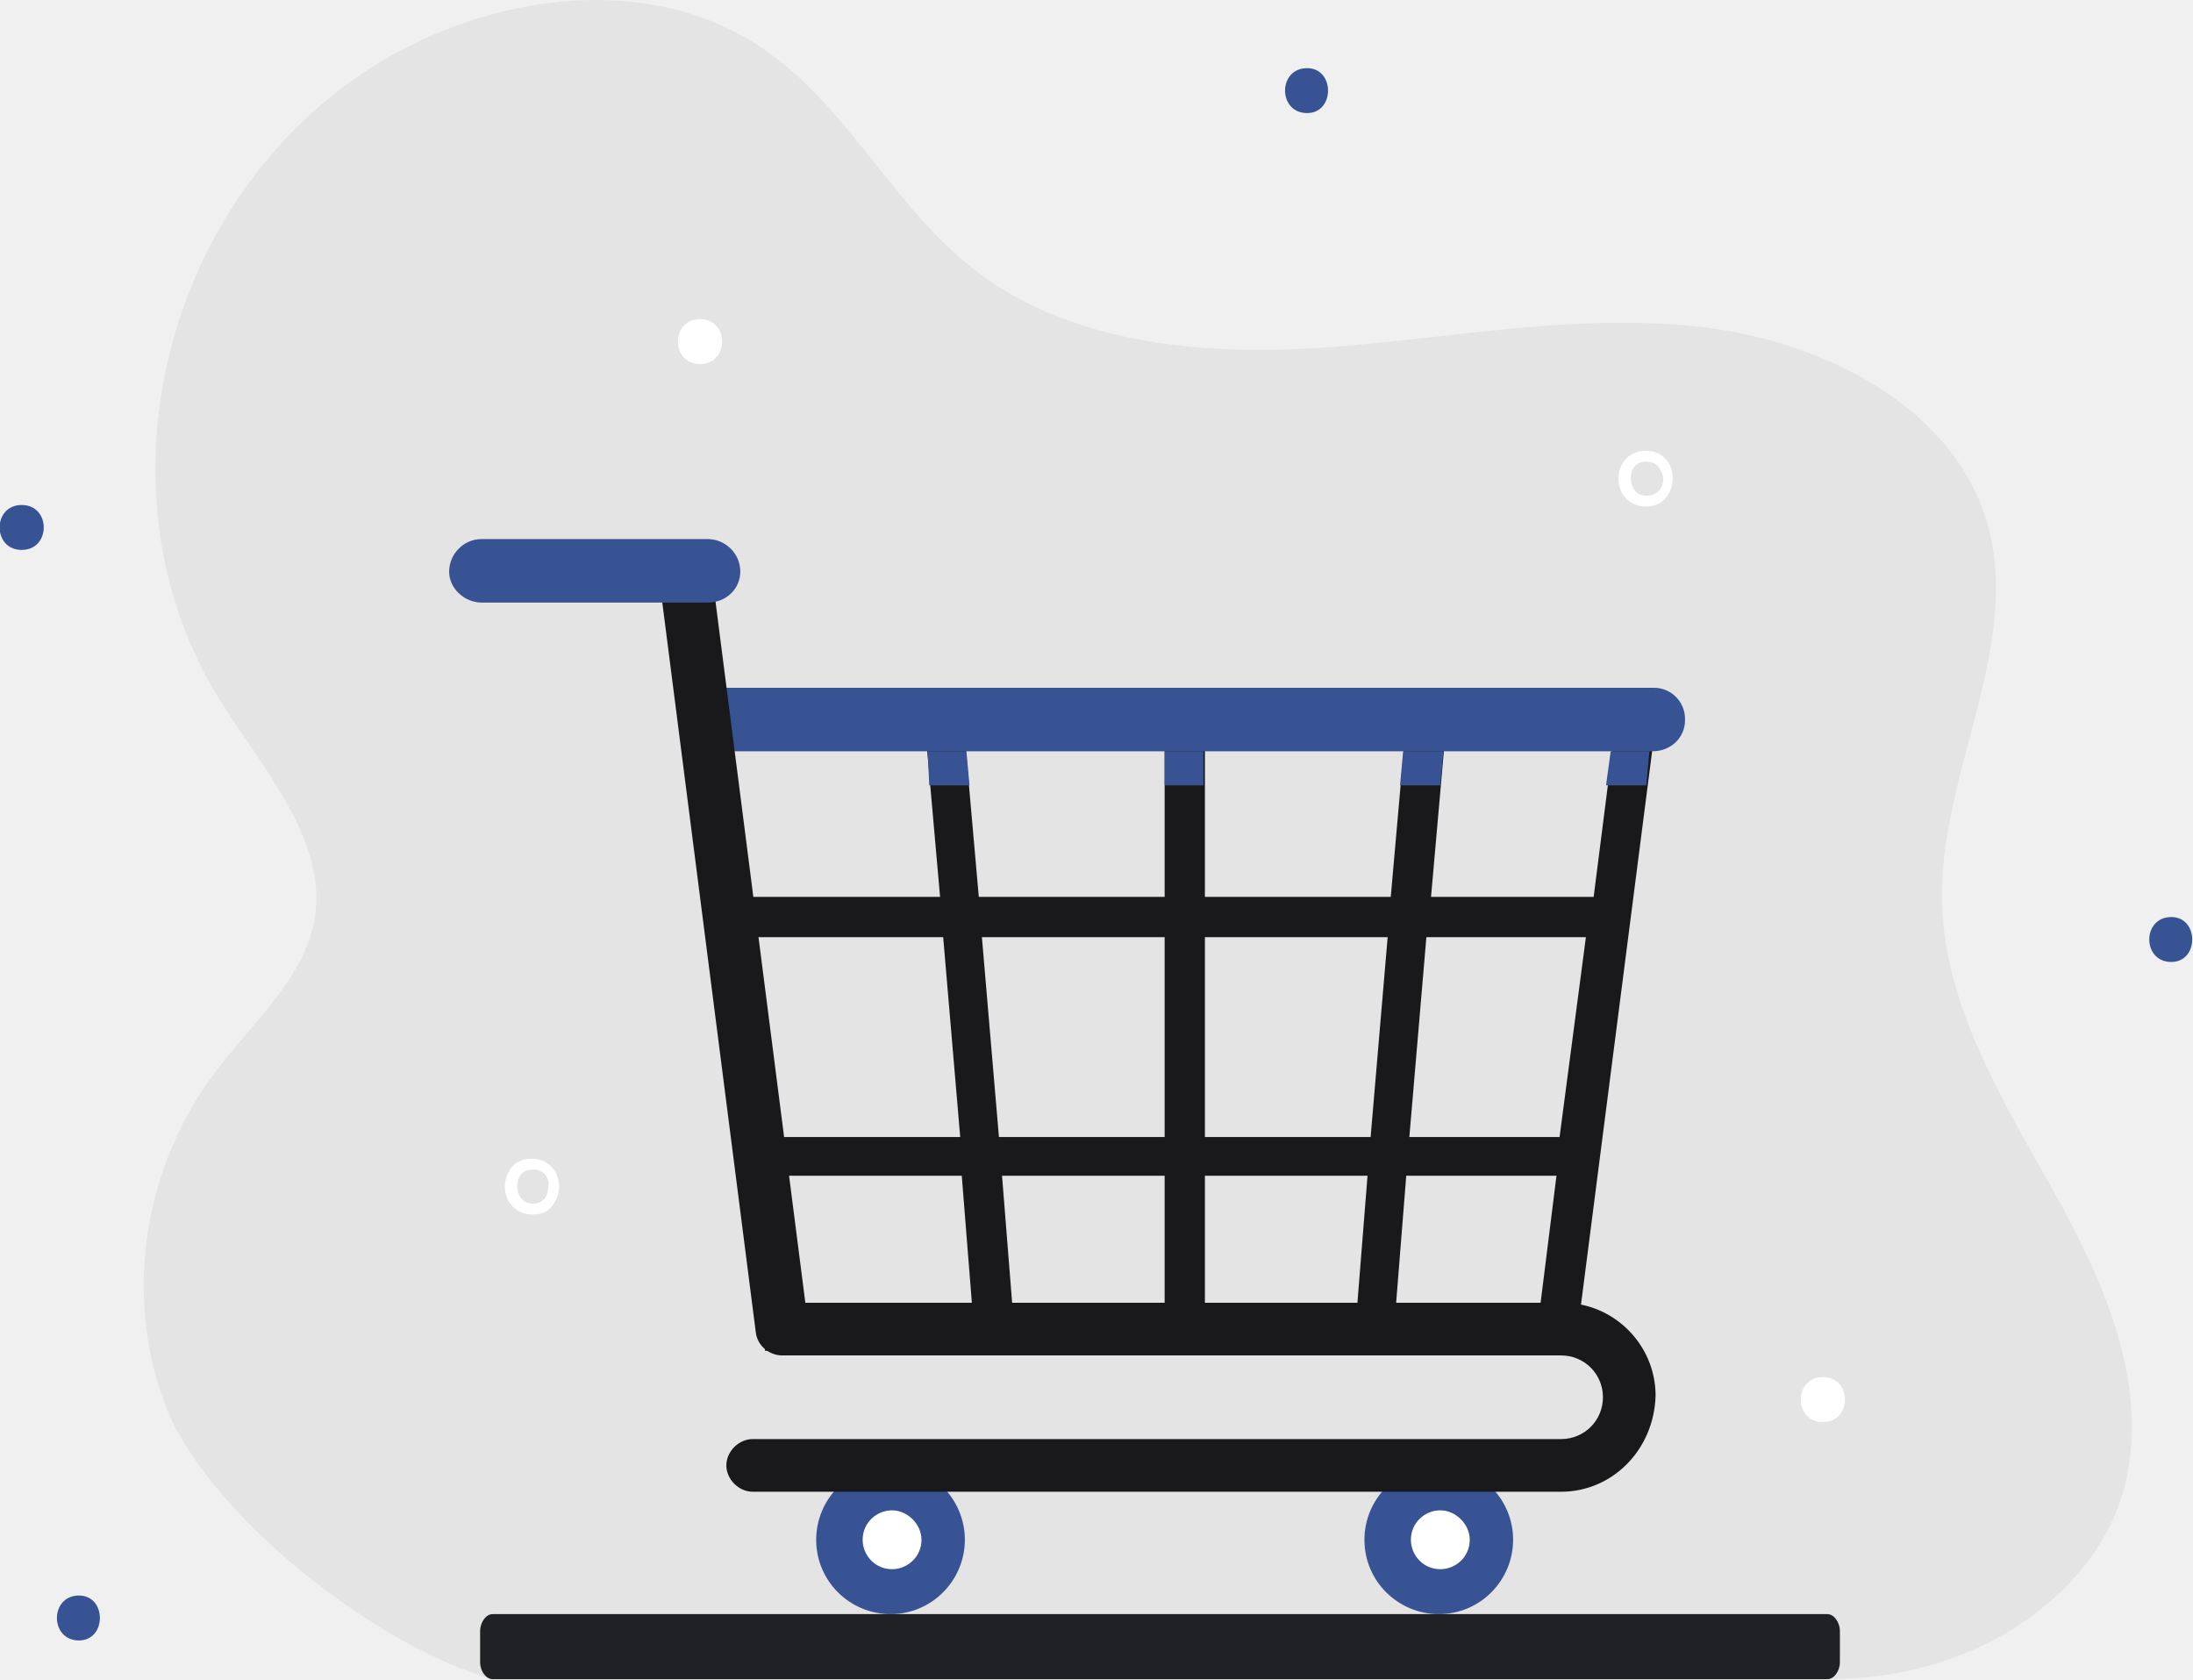
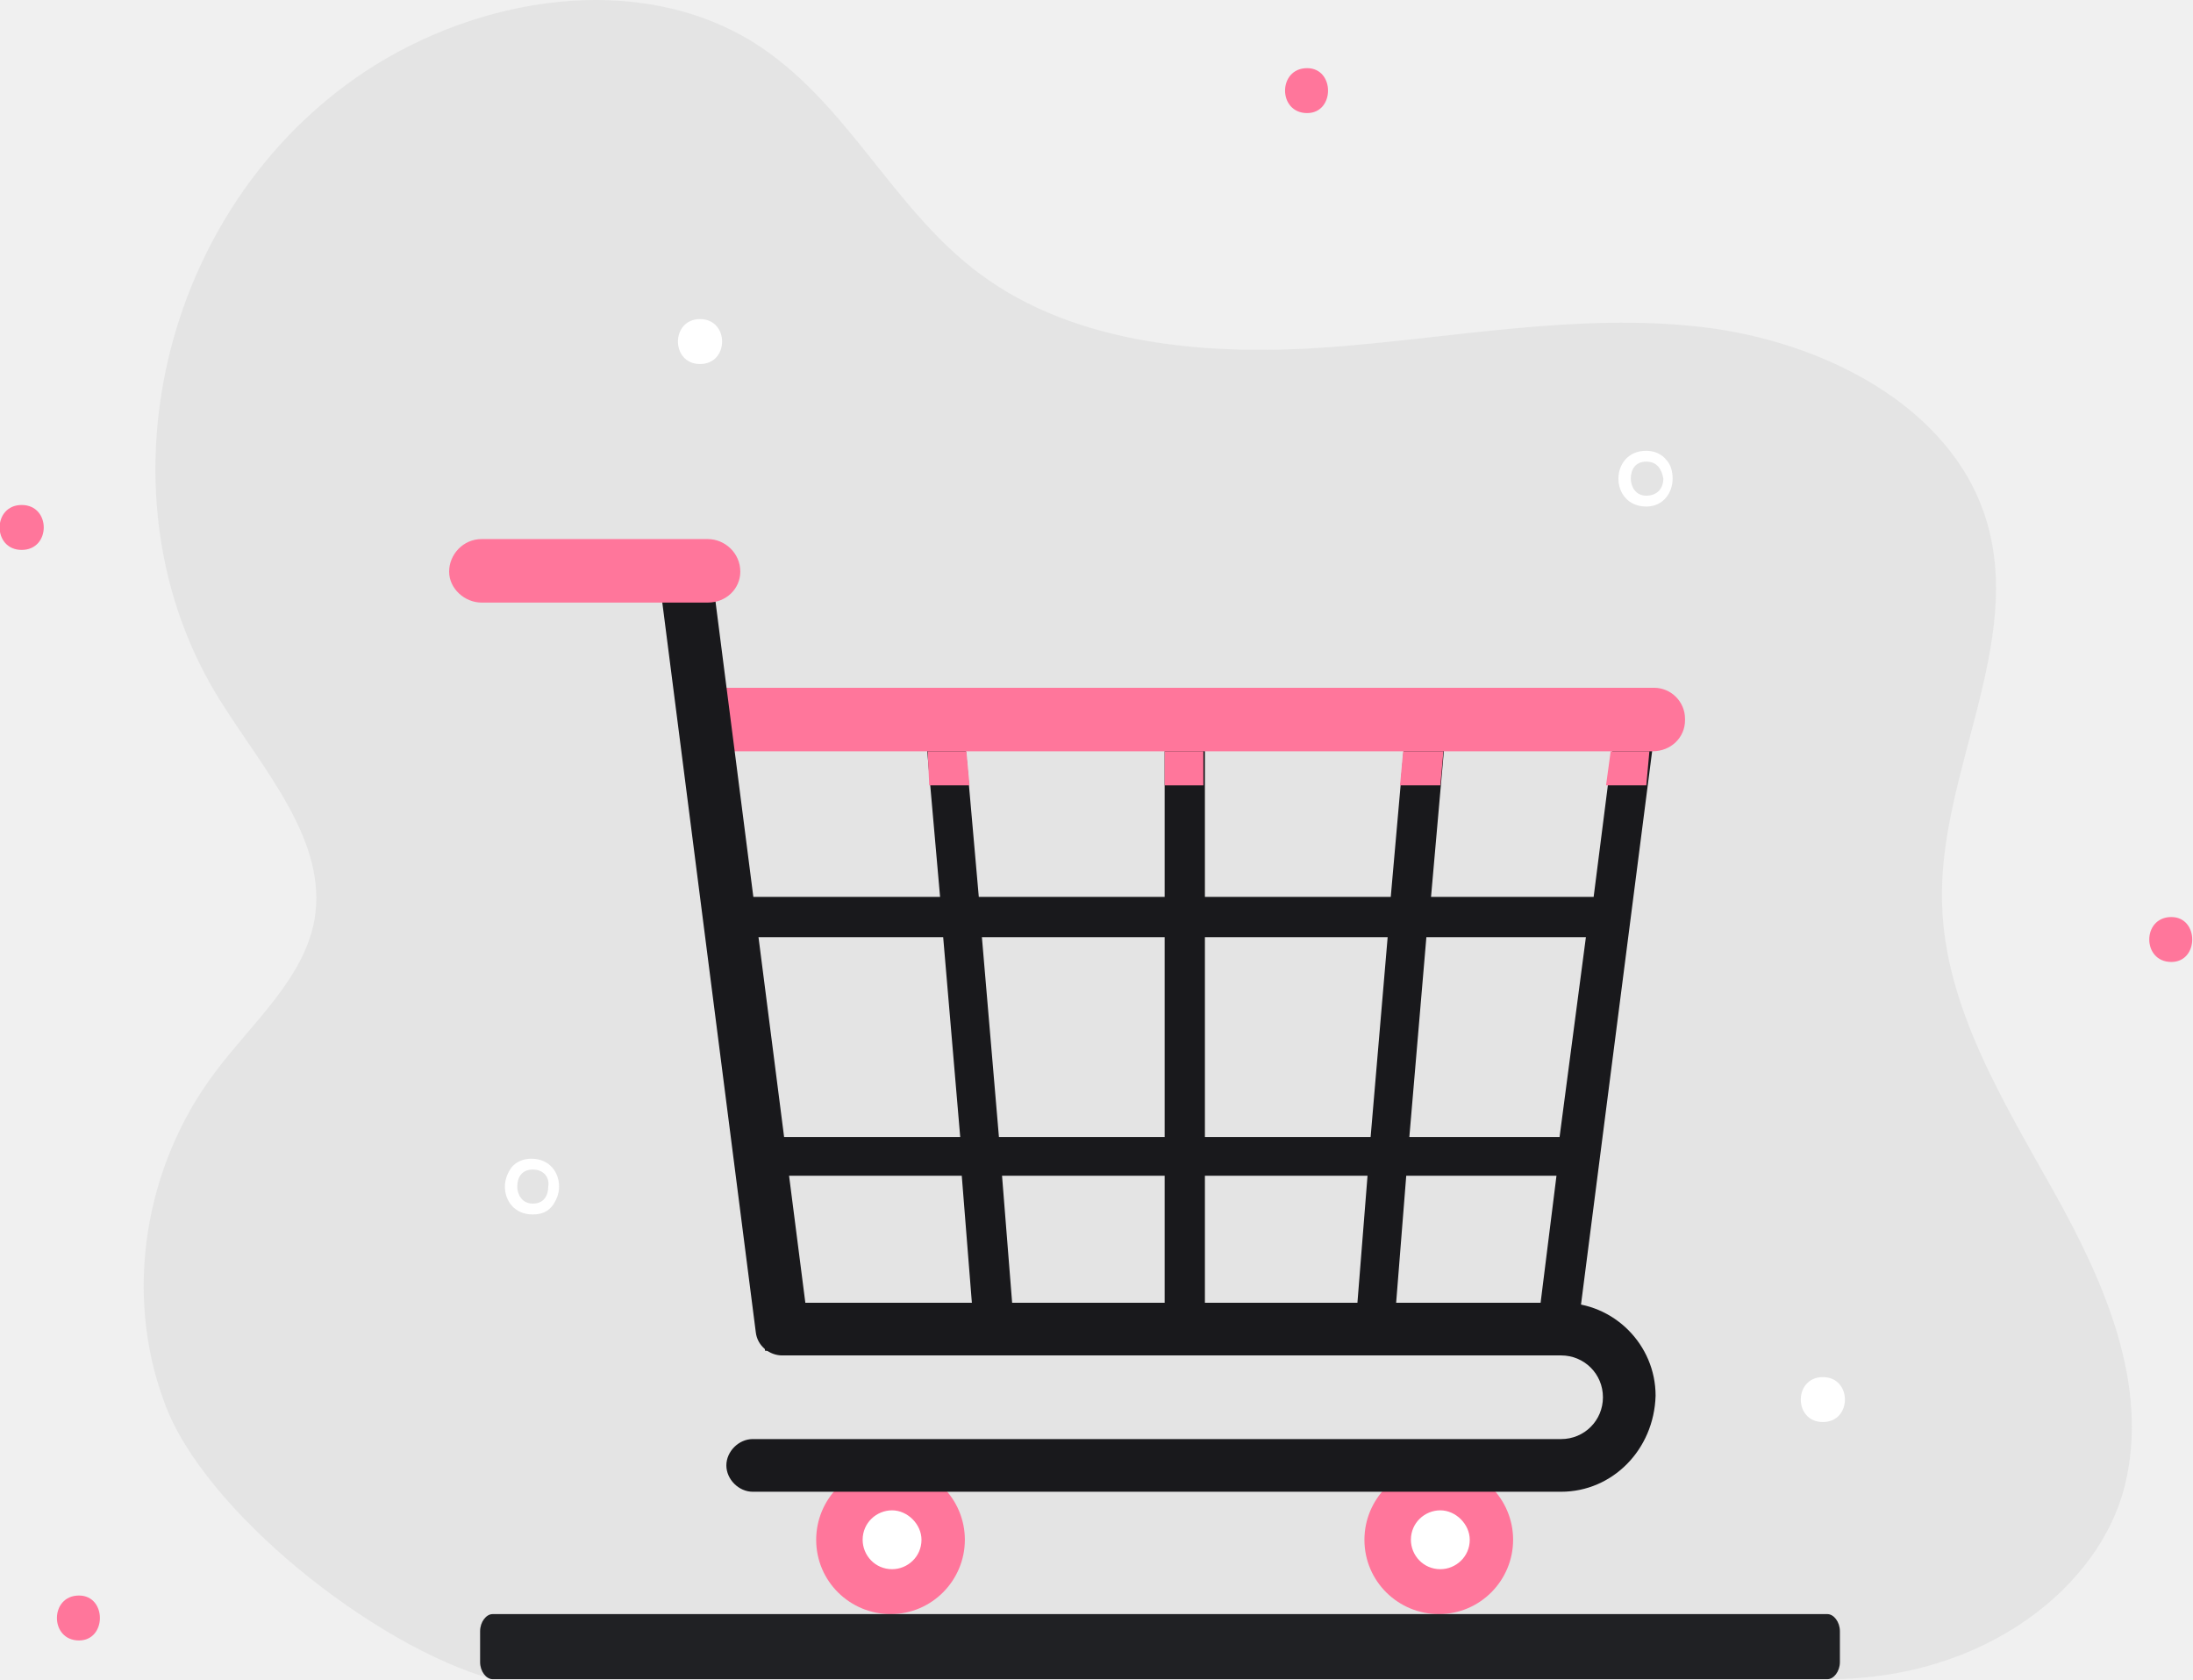
<svg xmlns="http://www.w3.org/2000/svg" width="2688" height="2058" viewBox="0 0 2688 2058" fill="none">
  <path opacity="0.1" d="M603.663 2058C459.392 2018.13 248.68 1851.06 201.222 1718.16C151.866 1585.27 176.544 1429.59 263.866 1313.78C309.426 1253.02 372.07 1199.87 385.358 1127.72C402.443 1030.9 322.714 943.565 269.561 858.132C113.9 609.425 195.527 254.401 448.002 87.331C586.578 -3.798 780.205 -36.073 922.578 51.259C1038.37 123.403 1093.43 256.299 1201.63 336.037C1319.32 423.37 1482.58 436.659 1632.54 425.268C1782.51 413.877 1934.37 383.501 2084.34 400.587C2234.31 417.674 2389.97 497.412 2433.63 634.106C2482.98 787.886 2374.78 949.261 2380.48 1108.74C2384.27 1234.04 2454.51 1347.95 2517.15 1459.96C2579.8 1571.98 2634.85 1697.28 2604.48 1820.68C2574.1 1944.09 2433.63 2058 2241.9 2058" fill="#7A7D7C" />
-   <path d="M1182.65 1887.13C1182.65 1936.49 1142.78 1978.26 1091.53 1978.26C1042.17 1978.26 1000.41 1938.39 1000.41 1887.13C1000.41 1837.77 1040.27 1796 1091.53 1796C1142.78 1796 1182.65 1837.77 1182.65 1887.13Z" fill="#385393" />
+   <path d="M1182.65 1887.13C1182.65 1936.49 1142.78 1978.26 1091.53 1978.26C1042.17 1978.26 1000.41 1938.39 1000.41 1887.13C1000.41 1837.77 1040.27 1796 1091.53 1796C1142.78 1796 1182.65 1837.77 1182.65 1887.13Z" fill="#FF769B" />
  <path d="M1129.49 1887.13C1129.49 1908.01 1112.41 1923.2 1093.43 1923.2C1072.55 1923.2 1057.36 1906.12 1057.36 1887.13C1057.36 1866.25 1074.44 1851.06 1093.43 1851.06C1112.41 1851.06 1129.49 1868.15 1129.49 1887.13Z" fill="white" />
-   <path d="M1854.65 1887.13C1854.65 1936.49 1814.78 1978.26 1763.53 1978.26C1714.17 1978.26 1672.41 1938.39 1672.41 1887.13C1672.41 1837.77 1712.27 1796 1763.53 1796C1814.78 1796 1854.65 1837.77 1854.65 1887.13Z" fill="#385393" />
+   <path d="M1854.65 1887.13C1854.65 1936.49 1814.78 1978.26 1763.53 1978.26C1714.17 1978.26 1672.41 1938.39 1672.41 1887.13C1672.41 1837.77 1712.27 1796 1763.53 1796C1814.78 1796 1854.65 1837.77 1854.65 1887.13Z" fill="#FF769B" />
  <path d="M1801.5 1887.13C1801.5 1908.01 1784.41 1923.2 1765.43 1923.2C1744.55 1923.2 1729.36 1906.12 1729.36 1887.13C1729.36 1866.25 1746.44 1851.06 1765.43 1851.06C1784.41 1851.06 1801.5 1868.15 1801.5 1887.13Z" fill="white" />
  <path d="M835.258 858.129L937.766 1655.51H1930.58L2033.09 858.129H835.258ZM920.682 1148.6H1156.07L1176.95 1393.51H951.054L920.682 1148.6ZM1203.53 1148.6H1427.53V1393.51H1224.41L1203.53 1148.6ZM1427.53 1099.24H1199.73L1182.65 905.592H1427.53V1099.24ZM1476.88 905.592H1721.77L1704.68 1099.24H1476.88V905.592ZM1427.53 1440.98V1608.05H1241.5L1228.21 1440.98H1427.53ZM1476.88 1440.98H1676.21L1662.92 1608.05H1476.88V1440.98ZM1476.88 1393.51V1148.6H1700.88L1680 1393.51H1476.88ZM1748.34 1148.6H1943.87L1911.6 1393.51H1727.46L1748.34 1148.6ZM1754.04 1099.24L1771.12 905.592H1978.04L1953.36 1099.24H1754.04ZM1135.19 905.592L1152.27 1099.24H914.987L890.309 905.592H1135.19ZM956.749 1440.98H1178.85L1192.14 1608.05H979.529L956.749 1440.98ZM1710.38 1608.05L1723.66 1440.98H1907.8L1886.92 1608.05H1710.38Z" fill="#19191C" />
-   <path d="M2025.5 920.781H878.919C858.038 920.781 840.953 903.694 840.953 882.81V880.912C840.953 860.028 858.038 842.941 878.919 842.941H2027.39C2048.28 842.941 2065.36 860.028 2065.36 880.912V882.81C2065.36 903.694 2048.28 920.781 2025.5 920.781Z" fill="#385393" />
+   <path d="M2025.5 920.781H878.919C858.038 920.781 840.953 903.694 840.953 882.81V880.912C840.953 860.028 858.038 842.941 878.919 842.941H2027.39C2048.28 842.941 2065.36 860.028 2065.36 880.912V882.81C2065.36 903.694 2048.28 920.781 2025.5 920.781Z" fill="#FF769B" />
  <path d="M1913.5 1828.28H922.58C905.495 1828.28 890.309 1813.09 890.309 1796C890.309 1778.91 905.495 1763.73 922.58 1763.73H1913.5C1941.97 1763.73 1964.75 1740.94 1964.75 1712.47C1964.75 1683.99 1941.97 1661.21 1913.5 1661.21H958.648C943.461 1661.21 928.275 1649.81 926.376 1632.73L810.58 729.03H586.58C569.495 729.03 554.309 713.842 554.309 696.755C554.309 679.669 569.495 664.48 586.58 664.48H839.054C854.241 664.48 869.427 675.872 871.326 692.958L987.122 1596.66H1915.39C1978.04 1596.66 2029.29 1647.92 2029.29 1710.57C2027.39 1777.02 1976.14 1828.28 1913.5 1828.28Z" fill="#19191C" />
-   <path d="M867.529 738.523H590.376C569.495 738.523 550.512 721.436 550.512 700.553C550.512 679.669 567.596 660.684 590.376 660.684H867.529C888.41 660.684 907.393 677.77 907.393 700.553C907.393 721.436 890.308 738.523 867.529 738.523Z" fill="#385393" />
-   <path d="M1137.09 920.781L1138.99 962.549H1188.34L1184.55 920.781H1137.09Z" fill="#385393" />
-   <path d="M2021.7 920.781H1974.24L1968.55 962.549H2017.9L2021.7 920.781Z" fill="#385393" />
-   <path d="M1474.99 920.781H1427.53V962.549H1474.99V920.781Z" fill="#385393" />
-   <path d="M1769.23 920.781H1719.87L1716.07 962.549H1765.43L1769.23 920.781Z" fill="#385393" />
+   <path d="M867.529 738.523H590.376C569.495 738.523 550.512 721.436 550.512 700.553C550.512 679.669 567.596 660.684 590.376 660.684H867.529C888.41 660.684 907.393 677.77 907.393 700.553C907.393 721.436 890.308 738.523 867.529 738.523Z" fill="#FF769B" />
+   <path d="M1137.09 920.781L1138.99 962.549H1188.34L1184.55 920.781H1137.09Z" fill="#FF769B" />
+   <path d="M2021.7 920.781H1974.24L1968.55 962.549H2017.9L2021.7 920.781Z" fill="#FF769B" />
+   <path d="M1474.99 920.781H1427.53V962.549H1474.99V920.781Z" fill="#FF769B" />
+   <path d="M1769.23 920.781H1719.87L1716.07 962.549H1765.43L1769.23 920.781Z" fill="#FF769B" />
  <path d="M2240 1978.26H603.663C596.07 1978.26 588.477 1987.75 588.477 1999.15V2037.12C588.477 2048.51 596.07 2058 603.663 2058H2240C2247.6 2058 2255.19 2048.51 2255.19 2037.12V1999.15C2255.19 1987.75 2247.6 1978.26 2240 1978.26Z" fill="#202124" />
  <path d="M2234.31 1687.79C2198.24 1687.79 2198.24 1742.84 2234.31 1742.84C2270.38 1742.84 2270.38 1687.79 2234.31 1687.79Z" fill="white" />
  <path d="M2017.9 620.816C1995.12 620.816 1983.73 603.729 1983.73 586.642C1983.73 569.555 1995.12 552.469 2017.9 552.469C2027.39 552.469 2036.88 556.266 2042.58 563.86C2048.27 569.555 2050.17 579.048 2050.17 586.642C2050.17 603.729 2038.78 620.816 2017.9 620.816ZM2017.9 565.758C2004.61 565.758 1998.92 575.251 1998.92 586.642C1998.92 596.135 2004.61 607.526 2017.9 607.526C2023.59 607.526 2029.29 605.627 2033.09 601.83C2036.88 598.033 2038.78 592.338 2038.78 586.642C2036.88 575.251 2031.19 565.758 2017.9 565.758Z" fill="white" />
  <path d="M858.035 391.094C821.967 391.094 821.967 446.151 858.035 446.151C894.103 446.151 894.103 391.094 858.035 391.094Z" fill="white" />
  <path d="M653.017 1488.44C630.238 1488.44 618.848 1471.35 618.848 1454.27C618.848 1444.77 622.644 1437.18 626.441 1431.48C632.136 1423.89 641.627 1420.09 651.119 1420.09C673.899 1420.09 685.288 1437.18 685.288 1454.27C685.288 1463.76 681.492 1471.35 677.695 1477.05C672 1484.64 664.407 1488.44 653.017 1488.44ZM653.017 1433.38C639.729 1433.38 634.034 1442.88 634.034 1454.27C634.034 1463.76 639.729 1475.15 653.017 1475.15C666.305 1475.15 672 1465.66 672 1454.27C673.899 1442.88 666.305 1433.38 653.017 1433.38Z" fill="white" />
-   <path d="M2661.43 1123.93C2625.36 1123.93 2625.36 1178.98 2661.43 1178.98C2695.6 1178.98 2695.6 1123.93 2661.43 1123.93Z" fill="#385393" />
-   <path d="M1602.17 83.535C1566.1 83.535 1566.1 138.592 1602.17 138.592C1636.34 138.592 1636.34 83.535 1602.17 83.535Z" fill="#385393" />
-   <path d="M26.578 618.918C-9.49 618.918 -9.49 673.975 26.578 673.975C62.646 673.975 62.646 618.918 26.578 618.918Z" fill="#385393" />
-   <path d="M96.817 1955.48C60.749 1955.48 60.749 2010.53 96.817 2010.53C130.986 2010.53 130.986 1955.48 96.817 1955.48Z" fill="#385393" />
+   <path d="M2661.43 1123.93C2625.36 1123.93 2625.36 1178.98 2661.43 1178.98C2695.6 1178.98 2695.6 1123.93 2661.43 1123.93Z" fill="#FF769B" />
+   <path d="M1602.17 83.535C1566.1 83.535 1566.1 138.592 1602.17 138.592C1636.34 138.592 1636.34 83.535 1602.17 83.535Z" fill="#FF769B" />
+   <path d="M26.578 618.918C-9.49 618.918 -9.49 673.975 26.578 673.975C62.646 673.975 62.646 618.918 26.578 618.918Z" fill="#FF769B" />
+   <path d="M96.817 1955.48C60.749 1955.48 60.749 2010.53 96.817 2010.53C130.986 2010.53 130.986 1955.48 96.817 1955.48Z" fill="#FF769B" />
</svg>
